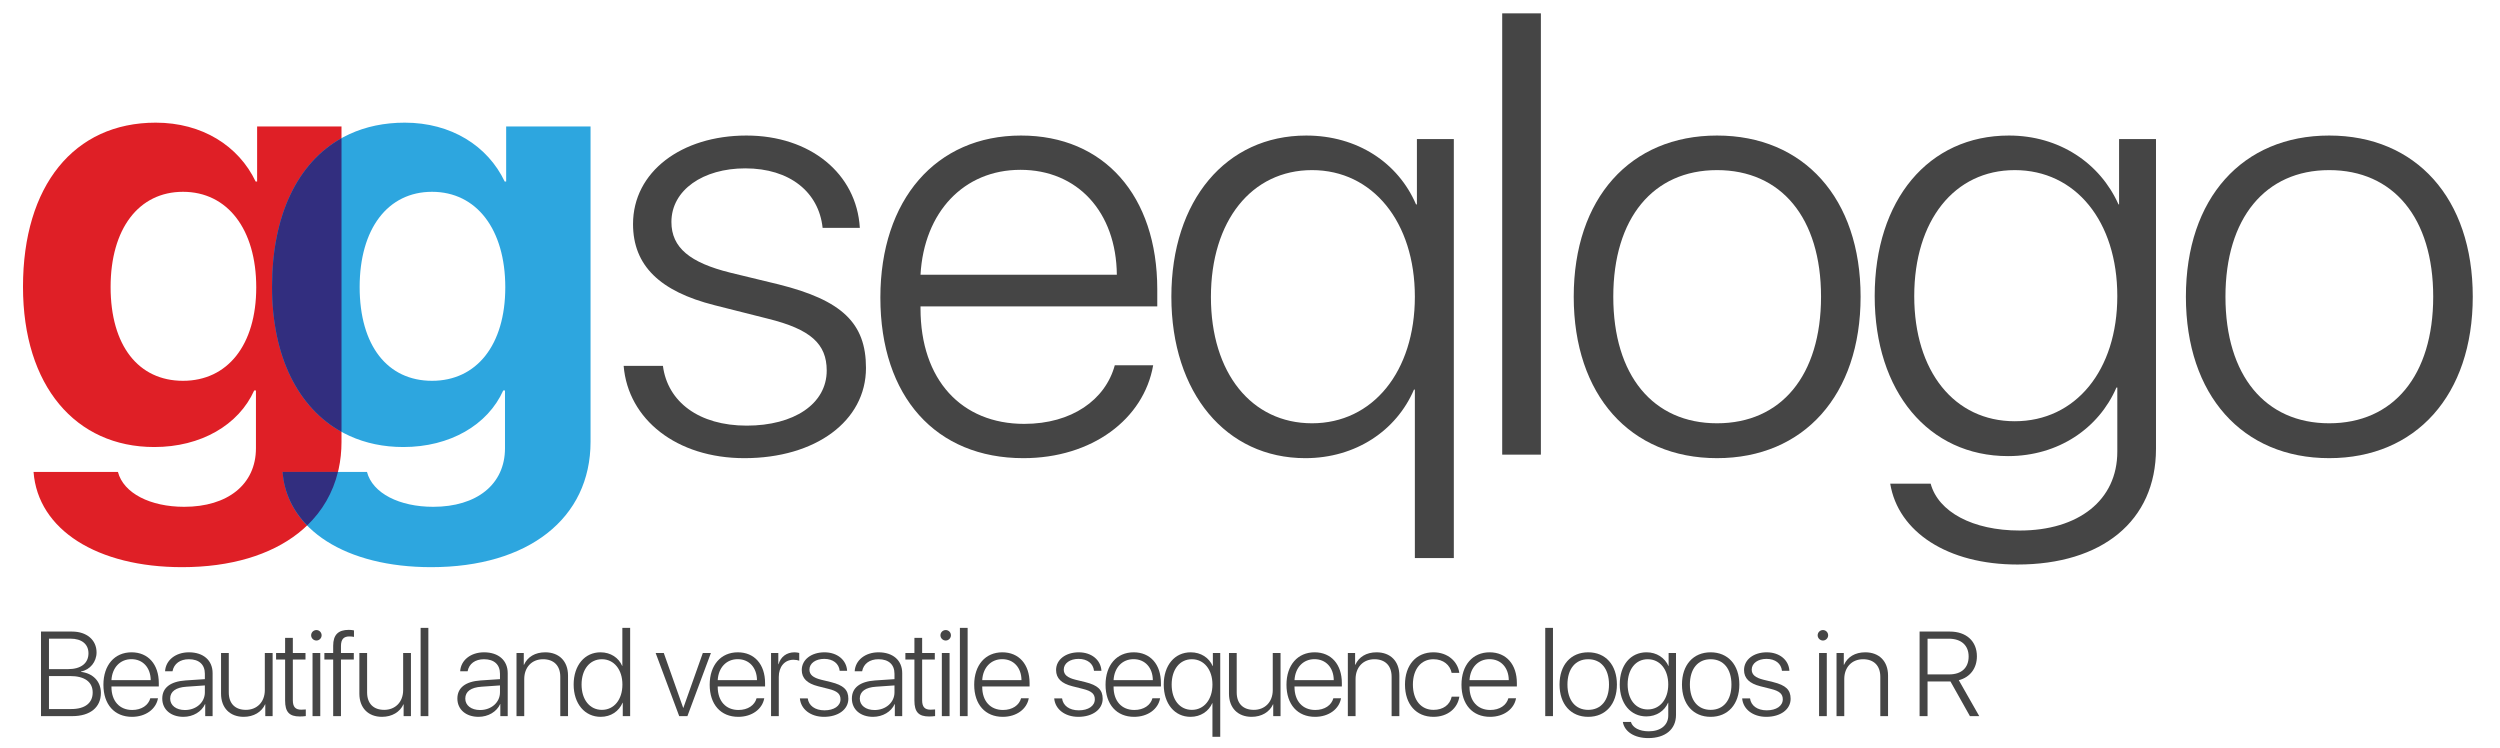
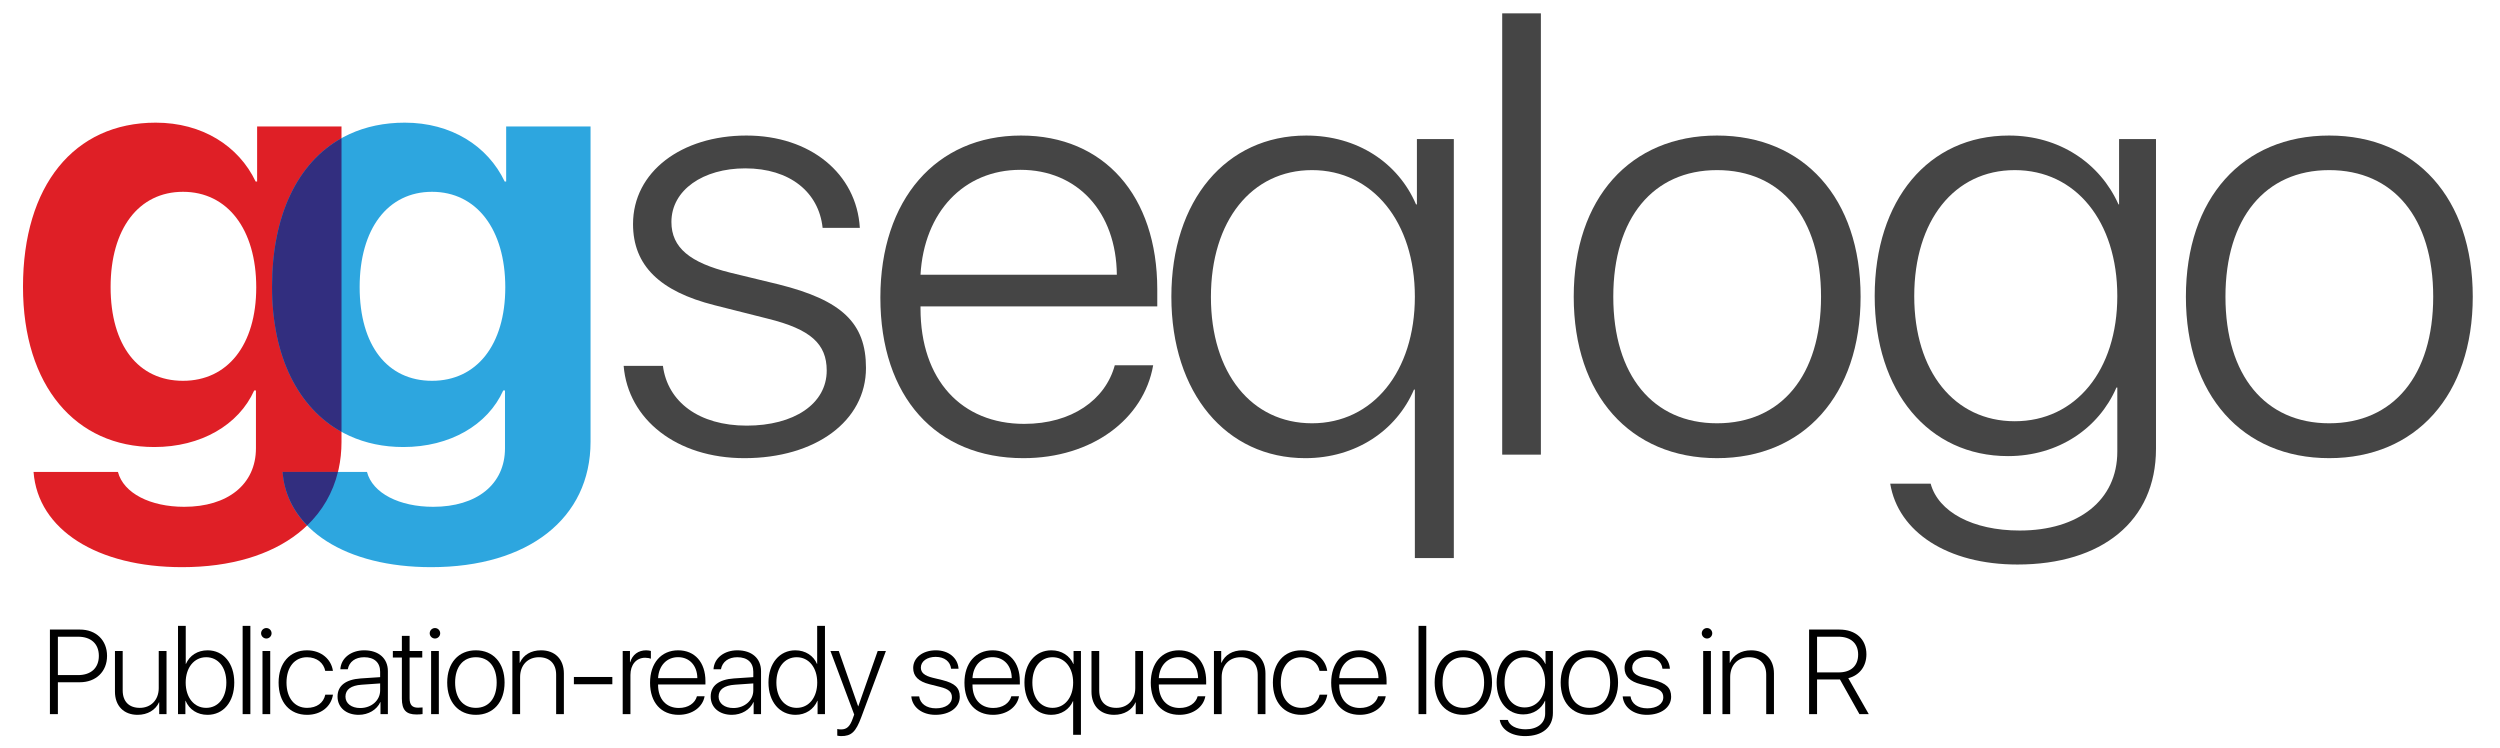
<svg xmlns="http://www.w3.org/2000/svg" version="1.1" id="Layer_1" x="0px" y="0px" width="416.591px" height="124.5px" viewBox="0 0 416.591 124.5" style="enable-background:new 0 0 416.591 124.5;" xml:space="preserve">
  <g>
    <g>
      <path style="fill:#DF1F26;" d="M5.59,78.642h14.062c0.928,3.564,5.42,5.811,11.035,5.811c7.227,0,11.963-3.711,11.963-9.766    v-9.619h-0.293c-2.588,5.762-8.887,9.424-16.65,9.424c-13.086,0-21.875-10.156-21.875-26.709c0-16.846,8.496-27.344,22.119-27.344    c7.715,0,13.818,3.857,16.65,9.814h0.244v-9.18h14.062v52.539c0,12.793-10.4,20.898-26.562,20.898    C16.234,94.511,6.322,88.31,5.59,78.642z M42.699,47.88c0-9.668-4.785-15.918-12.207-15.918c-7.373,0-12.061,6.152-12.061,15.869    c0,9.766,4.639,15.625,12.061,15.625S42.699,57.5,42.699,47.88z" />
    </g>
    <g>
      <path style="fill:#2DA6DF;" d="M47.09,78.642h14.062c0.928,3.564,5.42,5.811,11.035,5.811c7.227,0,11.963-3.711,11.963-9.766    v-9.619h-0.293c-2.588,5.762-8.887,9.424-16.65,9.424c-13.086,0-21.875-10.156-21.875-26.709c0-16.846,8.496-27.344,22.119-27.344    c7.715,0,13.818,3.857,16.65,9.814h0.244v-9.18h14.062v52.539c0,12.793-10.4,20.898-26.562,20.898    C57.734,94.511,47.822,88.31,47.09,78.642z M84.199,47.88c0-9.668-4.785-15.918-12.207-15.918    c-7.373,0-12.061,6.152-12.061,15.869c0,9.766,4.639,15.625,12.061,15.625S84.199,57.5,84.199,47.88z" />
    </g>
    <g>
      <path style="fill:#322E7F;" d="M47.09,78.642c0.262,3.458,1.716,6.463,4.1,8.909c2.527-2.427,4.277-5.429,5.126-8.909H47.09z" />
      <path style="fill:#322E7F;" d="M56.908,71.953V23.032c-7.316,4.092-11.576,12.829-11.576,24.751    C45.332,59.475,49.721,67.969,56.908,71.953z" />
    </g>
  </g>
  <g>
    <path style="fill:#454545;" d="M124.383,22.586c10.645,0,18.359,6.348,18.896,15.381h-6.201c-0.635-5.957-5.469-9.912-12.891-9.912   c-7.031,0-12.305,3.613-12.305,8.936c0,4.297,3.125,6.787,9.814,8.447l8.057,1.953c10.547,2.637,14.551,6.445,14.551,13.916   c0,8.887-8.447,15.039-20.264,15.039c-11.279,0-19.385-6.445-20.117-15.381h6.543c0.781,6.006,6.006,9.961,13.965,9.961   c7.861,0,13.33-3.613,13.33-9.18c0-4.443-2.686-6.885-9.814-8.643l-8.887-2.246c-9.082-2.295-13.574-6.592-13.574-13.525   C105.486,28.641,113.543,22.586,124.383,22.586z" />
    <path style="fill:#454545;" d="M192.16,60.867c-1.562,8.984-10.205,15.479-21.631,15.479c-14.551,0-23.828-10.205-23.828-26.758   c0-16.309,9.277-27.002,23.438-27.002c13.818,0,22.705,10.01,22.705,25.635v2.832h-39.453v0.342   c0,11.914,6.836,19.238,17.285,19.238c7.91,0,13.525-4.004,15.088-9.766H192.16z M153.391,45.779h32.715   c-0.098-10.449-6.543-17.48-16.064-17.48C160.617,28.299,153.977,35.33,153.391,45.779z" />
    <path style="fill:#454545;" d="M235.963,34.061h0.146V23.172h6.152v69.824h-6.494V64.92h-0.146   c-2.93,6.836-9.717,11.426-18.115,11.426c-13.184,0-22.314-10.84-22.314-26.904s9.131-26.855,22.461-26.855   C226.197,22.586,232.984,27.127,235.963,34.061z M235.768,49.441c0-12.451-7.031-21.094-17.139-21.094   c-10.059,0-16.846,8.447-16.846,21.143s6.787,21.045,16.846,21.045C228.736,70.535,235.768,61.941,235.768,49.441z" />
    <path style="fill:#454545;" d="M250.322,2.225h6.445V75.76h-6.445V2.225z" />
    <path style="fill:#454545;" d="M262.24,49.441c0-16.406,9.424-26.855,23.877-26.855s23.926,10.449,23.926,26.855   s-9.473,26.904-23.926,26.904S262.24,65.848,262.24,49.441z M303.451,49.441c0-13.135-6.641-21.094-17.334-21.094   c-10.645,0-17.285,8.008-17.285,21.094c0,13.135,6.641,21.094,17.285,21.094C296.811,70.535,303.451,62.576,303.451,49.441z" />
    <path style="fill:#454545;" d="M314.979,80.594h6.738c1.27,4.688,6.982,7.812,14.844,7.812c9.766,0,16.26-5.029,16.26-13.135   V64.578h-0.146c-2.93,6.787-9.668,11.426-18.066,11.426c-13.232,0-22.217-10.742-22.217-26.66c0-16.064,8.984-26.758,22.363-26.758   c8.398,0,15.186,4.59,18.262,11.475h0.098V23.172h6.152v51.611c0,12.061-9.033,19.287-23.096,19.287   C324.549,94.07,316.297,88.65,314.979,80.594z M352.82,49.344c0-12.451-6.934-20.996-17.09-20.996   c-10.059,0-16.748,8.398-16.748,20.996c0,12.549,6.689,20.85,16.748,20.85C345.887,70.193,352.82,61.697,352.82,49.344z" />
    <path style="fill:#454545;" d="M364.25,49.441c0-16.406,9.424-26.855,23.877-26.855s23.926,10.449,23.926,26.855   s-9.473,26.904-23.926,26.904S364.25,65.848,364.25,49.441z M405.461,49.441c0-13.135-6.641-21.094-17.334-21.094   c-10.645,0-17.285,8.008-17.285,21.094c0,13.135,6.641,21.094,17.285,21.094C398.82,70.535,405.461,62.576,405.461,49.441z" />
  </g>
  <g>
-     <path style="fill:#454545;" d="M6.832,119.333v-14.092h5.186c2.422,0,4.072,1.396,4.072,3.477c0,1.562-1.084,2.9-2.578,3.174v0.068   c1.943,0.234,3.301,1.553,3.301,3.506c0,2.402-1.787,3.867-4.766,3.867H6.832z M8.16,111.501h3.184   c2.139,0,3.398-0.977,3.398-2.637c0-1.533-1.133-2.441-3.008-2.441H8.16V111.501z M11.871,118.152c2.295,0,3.574-1.006,3.574-2.754   c0-1.758-1.328-2.744-3.76-2.744H8.16v5.498H11.871z" />
-     <path style="fill:#454545;" d="M26.325,116.355c-0.312,1.797-2.041,3.096-4.326,3.096c-2.91,0-4.766-2.041-4.766-5.352   c0-3.262,1.855-5.4,4.688-5.4c2.764,0,4.541,2.002,4.541,5.127v0.566h-7.891v0.068c0,2.383,1.367,3.848,3.457,3.848   c1.582,0,2.705-0.801,3.018-1.953H26.325z M18.571,113.337h6.543c-0.02-2.09-1.309-3.496-3.213-3.496   C20.017,109.841,18.688,111.248,18.571,113.337z" />
-     <path style="fill:#454545;" d="M27.039,116.404c0-1.797,1.348-2.842,3.867-3.018l3.232-0.215v-0.898   c0-1.533-0.967-2.422-2.666-2.422c-1.465,0-2.49,0.752-2.725,2.002h-1.24c0.107-1.846,1.768-3.154,3.975-3.154   c2.412,0,3.945,1.348,3.945,3.467v7.168h-1.23v-2.012h-0.029c-0.566,1.279-1.992,2.129-3.604,2.129   C28.464,119.451,27.039,118.22,27.039,116.404z M34.138,115.378v-1.162l-3.076,0.215c-1.768,0.117-2.705,0.801-2.705,1.982   c0,1.133,0.996,1.904,2.461,1.904C32.703,118.318,34.138,117.039,34.138,115.378z" />
-     <path style="fill:#454545;" d="M45.428,119.333h-1.221v-1.973h-0.029c-0.576,1.289-1.904,2.09-3.574,2.09   c-2.285,0-3.77-1.484-3.77-3.857v-6.777h1.289v6.562c0,1.875,1.074,2.91,2.852,2.91c1.836,0,3.154-1.299,3.154-3.291v-6.182h1.299   V119.333z" />
-     <path style="fill:#454545;" d="M48.798,106.296v2.52h2.109v1.084h-2.109v6.797c0,1.094,0.43,1.562,1.406,1.562   c0.137,0,0.674-0.029,0.752-0.039v1.104c-0.137,0.039-0.732,0.068-1.006,0.068c-1.738,0-2.441-0.752-2.441-2.646V109.9h-1.504   v-1.084h1.504v-2.52H48.798z" />
-     <path style="fill:#454545;" d="M51.846,105.867c0-0.488,0.4-0.879,0.879-0.879s0.869,0.391,0.869,0.879   c0,0.469-0.391,0.869-0.869,0.869S51.846,106.335,51.846,105.867z M52.08,108.816h1.289v10.518H52.08V108.816z" />
-     <path style="fill:#454545;" d="M55.519,109.9h-1.465v-1.084h1.465v-1.201c0-1.846,0.85-2.656,2.598-2.656   c0.322,0,0.605,0.029,0.869,0.088v1.084c-0.215-0.049-0.498-0.078-0.762-0.078c-0.938,0-1.396,0.449-1.406,1.582v1.182h2.139v1.084   h-2.139v9.434h-1.299V109.9z" />
-     <path style="fill:#454545;" d="M68.478,119.333h-1.221v-1.973h-0.029c-0.576,1.289-1.904,2.09-3.574,2.09   c-2.285,0-3.77-1.484-3.77-3.857v-6.777h1.289v6.562c0,1.875,1.074,2.91,2.852,2.91c1.836,0,3.154-1.299,3.154-3.291v-6.182h1.299   V119.333z" />
-     <path style="fill:#454545;" d="M70.09,104.626h1.289v14.707H70.09V104.626z" />
-     <path style="fill:#454545;" d="M76.215,116.404c0-1.797,1.348-2.842,3.867-3.018l3.232-0.215v-0.898   c0-1.533-0.967-2.422-2.666-2.422c-1.465,0-2.49,0.752-2.725,2.002h-1.24c0.107-1.846,1.768-3.154,3.975-3.154   c2.412,0,3.945,1.348,3.945,3.467v7.168h-1.23v-2.012h-0.029c-0.566,1.279-1.992,2.129-3.604,2.129   C77.641,119.451,76.215,118.22,76.215,116.404z M83.314,115.378v-1.162l-3.076,0.215c-1.768,0.117-2.705,0.801-2.705,1.982   c0,1.133,0.996,1.904,2.461,1.904C81.879,118.318,83.314,117.039,83.314,115.378z" />
-     <path style="fill:#454545;" d="M86.069,108.816h1.211v1.963h0.039c0.586-1.309,1.836-2.08,3.535-2.08   c2.314,0,3.799,1.484,3.799,3.867v6.768h-1.289v-6.562c0-1.855-1.084-2.92-2.871-2.92c-1.875,0-3.135,1.338-3.135,3.301v6.182   h-1.289V108.816z" />
-     <path style="fill:#454545;" d="M95.591,114.07c0-3.213,1.855-5.371,4.473-5.371c1.699,0,3.047,0.918,3.613,2.275h0.029v-6.348   h1.299v14.707h-1.23v-2.236h-0.029c-0.605,1.426-1.943,2.354-3.652,2.354C97.457,119.451,95.591,117.283,95.591,114.07z    M96.91,114.07c0,2.539,1.377,4.219,3.389,4.219c2.021,0,3.418-1.709,3.418-4.219c0-2.49-1.396-4.219-3.418-4.219   C98.287,109.851,96.91,111.541,96.91,114.07z" />
-     <path style="fill:#454545;" d="M114.548,119.333h-1.367l-3.926-10.518h1.357l3.232,9.141h0.029l3.242-9.141h1.348L114.548,119.333z   " />
-     <path style="fill:#454545;" d="M127.352,116.355c-0.312,1.797-2.041,3.096-4.326,3.096c-2.91,0-4.766-2.041-4.766-5.352   c0-3.262,1.855-5.4,4.688-5.4c2.764,0,4.541,2.002,4.541,5.127v0.566h-7.891v0.068c0,2.383,1.367,3.848,3.457,3.848   c1.582,0,2.705-0.801,3.018-1.953H127.352z M119.598,113.337h6.543c-0.02-2.09-1.309-3.496-3.213-3.496   C121.043,109.841,119.715,111.248,119.598,113.337z" />
-     <path style="fill:#454545;" d="M128.485,108.816h1.211v1.865h0.039c0.361-1.25,1.357-1.982,2.666-1.982   c0.273,0,0.615,0.059,0.781,0.107v1.289c-0.166-0.078-0.596-0.156-0.957-0.156c-1.494,0-2.451,1.172-2.451,2.871v6.523h-1.289   V108.816z" />
-     <path style="fill:#454545;" d="M137.382,108.699c2.129,0,3.672,1.27,3.779,3.076h-1.24c-0.127-1.191-1.094-1.982-2.578-1.982   c-1.406,0-2.461,0.723-2.461,1.787c0,0.859,0.625,1.357,1.963,1.689l1.611,0.391c2.109,0.527,2.91,1.289,2.91,2.783   c0,1.777-1.689,3.008-4.053,3.008c-2.256,0-3.877-1.289-4.023-3.076h1.309c0.156,1.201,1.201,1.992,2.793,1.992   c1.572,0,2.666-0.723,2.666-1.836c0-0.889-0.537-1.377-1.963-1.729l-1.777-0.449c-1.816-0.459-2.715-1.318-2.715-2.705   C133.603,109.91,135.214,108.699,137.382,108.699z" />
-     <path style="fill:#454545;" d="M141.954,116.404c0-1.797,1.348-2.842,3.867-3.018l3.232-0.215v-0.898   c0-1.533-0.967-2.422-2.666-2.422c-1.465,0-2.49,0.752-2.725,2.002h-1.24c0.107-1.846,1.768-3.154,3.975-3.154   c2.412,0,3.945,1.348,3.945,3.467v7.168h-1.23v-2.012h-0.029c-0.566,1.279-1.992,2.129-3.604,2.129   C143.379,119.451,141.954,118.22,141.954,116.404z M149.053,115.378v-1.162l-3.076,0.215c-1.768,0.117-2.705,0.801-2.705,1.982   c0,1.133,0.996,1.904,2.461,1.904C147.618,118.318,149.053,117.039,149.053,115.378z" />
-     <path style="fill:#454545;" d="M153.663,106.296v2.52h2.109v1.084h-2.109v6.797c0,1.094,0.43,1.562,1.406,1.562   c0.137,0,0.674-0.029,0.752-0.039v1.104c-0.137,0.039-0.732,0.068-1.006,0.068c-1.738,0-2.441-0.752-2.441-2.646V109.9h-1.504   v-1.084h1.504v-2.52H153.663z" />
-     <path style="fill:#454545;" d="M156.711,105.867c0-0.488,0.4-0.879,0.879-0.879s0.869,0.391,0.869,0.879   c0,0.469-0.391,0.869-0.869,0.869S156.711,106.335,156.711,105.867z M156.945,108.816h1.289v10.518h-1.289V108.816z" />
-     <path style="fill:#454545;" d="M159.954,104.626h1.289v14.707h-1.289V104.626z" />
-     <path style="fill:#454545;" d="M171.429,116.355c-0.312,1.797-2.041,3.096-4.326,3.096c-2.91,0-4.766-2.041-4.766-5.352   c0-3.262,1.855-5.4,4.688-5.4c2.764,0,4.541,2.002,4.541,5.127v0.566h-7.891v0.068c0,2.383,1.367,3.848,3.457,3.848   c1.582,0,2.705-0.801,3.018-1.953H171.429z M163.675,113.337h6.543c-0.02-2.09-1.309-3.496-3.213-3.496   C165.121,109.841,163.792,111.248,163.675,113.337z" />
-     <path style="fill:#454545;" d="M179.761,108.699c2.129,0,3.672,1.27,3.779,3.076h-1.24c-0.127-1.191-1.094-1.982-2.578-1.982   c-1.406,0-2.461,0.723-2.461,1.787c0,0.859,0.625,1.357,1.963,1.689l1.611,0.391c2.109,0.527,2.91,1.289,2.91,2.783   c0,1.777-1.689,3.008-4.053,3.008c-2.256,0-3.877-1.289-4.023-3.076h1.309c0.156,1.201,1.201,1.992,2.793,1.992   c1.572,0,2.666-0.723,2.666-1.836c0-0.889-0.537-1.377-1.963-1.729l-1.777-0.449c-1.816-0.459-2.715-1.318-2.715-2.705   C175.981,109.91,177.593,108.699,179.761,108.699z" />
-     <path style="fill:#454545;" d="M193.316,116.355c-0.312,1.797-2.041,3.096-4.326,3.096c-2.91,0-4.766-2.041-4.766-5.352   c0-3.262,1.855-5.4,4.688-5.4c2.764,0,4.541,2.002,4.541,5.127v0.566h-7.891v0.068c0,2.383,1.367,3.848,3.457,3.848   c1.582,0,2.705-0.801,3.018-1.953H193.316z M185.562,113.337h6.543c-0.02-2.09-1.309-3.496-3.213-3.496   C187.008,109.841,185.68,111.248,185.562,113.337z" />
-     <path style="fill:#454545;" d="M202.077,110.994h0.029v-2.178h1.23v13.965h-1.299v-5.615h-0.029   c-0.586,1.367-1.943,2.285-3.623,2.285c-2.637,0-4.463-2.168-4.463-5.381s1.826-5.371,4.492-5.371   C200.124,108.699,201.481,109.607,202.077,110.994z M202.038,114.07c0-2.49-1.406-4.219-3.428-4.219   c-2.012,0-3.369,1.689-3.369,4.229s1.357,4.209,3.369,4.209C200.632,118.289,202.038,116.57,202.038,114.07z" />
-     <path style="fill:#454545;" d="M213.386,119.333h-1.221v-1.973h-0.029c-0.576,1.289-1.904,2.09-3.574,2.09   c-2.285,0-3.77-1.484-3.77-3.857v-6.777h1.289v6.562c0,1.875,1.074,2.91,2.852,2.91c1.836,0,3.154-1.299,3.154-3.291v-6.182h1.299   V119.333z" />
-     <path style="fill:#454545;" d="M223.465,116.355c-0.312,1.797-2.041,3.096-4.326,3.096c-2.91,0-4.766-2.041-4.766-5.352   c0-3.262,1.855-5.4,4.688-5.4c2.764,0,4.541,2.002,4.541,5.127v0.566h-7.891v0.068c0,2.383,1.367,3.848,3.457,3.848   c1.582,0,2.705-0.801,3.018-1.953H223.465z M215.711,113.337h6.543c-0.02-2.09-1.309-3.496-3.213-3.496   C217.157,109.841,215.829,111.248,215.711,113.337z" />
-     <path style="fill:#454545;" d="M224.599,108.816h1.211v1.963h0.039c0.586-1.309,1.836-2.08,3.535-2.08   c2.314,0,3.799,1.484,3.799,3.867v6.768h-1.289v-6.562c0-1.855-1.084-2.92-2.871-2.92c-1.875,0-3.135,1.338-3.135,3.301v6.182   h-1.289V108.816z" />
-     <path style="fill:#454545;" d="M241.895,112.126c-0.254-1.289-1.357-2.275-3.037-2.275c-2.061,0-3.418,1.66-3.418,4.219   c0,2.607,1.367,4.219,3.428,4.219c1.611,0,2.734-0.82,3.037-2.197h1.279c-0.303,1.982-1.992,3.359-4.316,3.359   c-2.861,0-4.746-2.061-4.746-5.381c0-3.252,1.875-5.371,4.727-5.371c2.461,0,4.072,1.572,4.326,3.428H241.895z" />
-     <path style="fill:#454545;" d="M252.628,116.355c-0.312,1.797-2.041,3.096-4.326,3.096c-2.91,0-4.766-2.041-4.766-5.352   c0-3.262,1.855-5.4,4.688-5.4c2.764,0,4.541,2.002,4.541,5.127v0.566h-7.891v0.068c0,2.383,1.367,3.848,3.457,3.848   c1.582,0,2.705-0.801,3.018-1.953H252.628z M244.874,113.337h6.543c-0.02-2.09-1.309-3.496-3.213-3.496   C246.319,109.841,244.991,111.248,244.874,113.337z" />
-     <path style="fill:#454545;" d="M257.493,104.626h1.289v14.707h-1.289V104.626z" />
-     <path style="fill:#454545;" d="M259.876,114.07c0-3.281,1.885-5.371,4.775-5.371s4.785,2.09,4.785,5.371s-1.895,5.381-4.785,5.381   S259.876,117.351,259.876,114.07z M268.118,114.07c0-2.627-1.328-4.219-3.467-4.219c-2.129,0-3.457,1.602-3.457,4.219   c0,2.627,1.328,4.219,3.457,4.219C266.79,118.289,268.118,116.697,268.118,114.07z" />
-     <path style="fill:#454545;" d="M270.424,120.3h1.348c0.254,0.938,1.396,1.562,2.969,1.562c1.953,0,3.252-1.006,3.252-2.627v-2.139   h-0.029c-0.586,1.357-1.934,2.285-3.613,2.285c-2.646,0-4.443-2.148-4.443-5.332c0-3.213,1.797-5.352,4.473-5.352   c1.68,0,3.037,0.918,3.652,2.295h0.02v-2.178h1.23v10.322c0,2.412-1.807,3.857-4.619,3.857   C272.338,122.996,270.688,121.912,270.424,120.3z M277.992,114.05c0-2.49-1.387-4.199-3.418-4.199c-2.012,0-3.35,1.68-3.35,4.199   c0,2.51,1.338,4.17,3.35,4.17C276.605,118.22,277.992,116.521,277.992,114.05z" />
-     <path style="fill:#454545;" d="M280.278,114.07c0-3.281,1.885-5.371,4.775-5.371s4.785,2.09,4.785,5.371s-1.895,5.381-4.785,5.381   S280.278,117.351,280.278,114.07z M288.521,114.07c0-2.627-1.328-4.219-3.467-4.219c-2.129,0-3.457,1.602-3.457,4.219   c0,2.627,1.328,4.219,3.457,4.219C287.192,118.289,288.521,116.697,288.521,114.07z" />
-     <path style="fill:#454545;" d="M294.4,108.699c2.129,0,3.672,1.27,3.779,3.076h-1.24c-0.127-1.191-1.094-1.982-2.578-1.982   c-1.406,0-2.461,0.723-2.461,1.787c0,0.859,0.625,1.357,1.963,1.689l1.611,0.391c2.109,0.527,2.91,1.289,2.91,2.783   c0,1.777-1.689,3.008-4.053,3.008c-2.256,0-3.877-1.289-4.023-3.076h1.309c0.156,1.201,1.201,1.992,2.793,1.992   c1.572,0,2.666-0.723,2.666-1.836c0-0.889-0.537-1.377-1.963-1.729l-1.777-0.449c-1.816-0.459-2.715-1.318-2.715-2.705   C290.621,109.91,292.232,108.699,294.4,108.699z" />
-     <path style="fill:#454545;" d="M302.888,105.867c0-0.488,0.4-0.879,0.879-0.879s0.869,0.391,0.869,0.879   c0,0.469-0.391,0.869-0.869,0.869S302.888,106.335,302.888,105.867z M303.122,108.816h1.289v10.518h-1.289V108.816z" />
-     <path style="fill:#454545;" d="M306.033,108.816h1.211v1.963h0.039c0.586-1.309,1.836-2.08,3.535-2.08   c2.314,0,3.799,1.484,3.799,3.867v6.768h-1.289v-6.562c0-1.855-1.084-2.92-2.871-2.92c-1.875,0-3.135,1.338-3.135,3.301v6.182   h-1.289V108.816z" />
-     <path style="fill:#454545;" d="M321.201,119.333h-1.328v-14.092h5.039c2.754,0,4.512,1.611,4.512,4.121   c0,1.992-1.133,3.496-3.018,3.984l3.408,5.986h-1.553l-3.242-5.771c-0.059,0-0.146,0-0.215,0h-3.604V119.333z M321.201,112.38   h3.604c2.041,0,3.242-1.094,3.242-2.979c0-1.865-1.24-2.969-3.291-2.969h-3.555V112.38z" />
+     <path d="M13.318,104.908c2.686,0,4.521,1.768,4.521,4.385s-1.846,4.395-4.531,4.395H9.646V119H8.318v-14.092H13.318z    M9.646,112.496h3.359c2.168,0,3.467-1.201,3.467-3.203s-1.289-3.193-3.467-3.193H9.646V112.496z" />
+     <path d="M27.75,119h-1.221v-1.973H26.5c-0.576,1.289-1.904,2.09-3.574,2.09c-2.285,0-3.77-1.484-3.77-3.857v-6.777h1.289v6.562   c0,1.875,1.074,2.91,2.852,2.91c1.836,0,3.154-1.299,3.154-3.291v-6.182h1.299V119z" />
+     <path d="M30.922,116.773h-0.029V119h-1.23v-14.707h1.289v6.348h0.029c0.605-1.416,1.953-2.275,3.613-2.275   c2.637,0,4.443,2.158,4.443,5.371c0,3.223-1.807,5.381-4.463,5.381C32.895,119.117,31.547,118.248,30.922,116.773z M30.941,113.746   c0,2.48,1.396,4.209,3.408,4.209c2.021,0,3.369-1.68,3.369-4.219c0-2.529-1.348-4.219-3.359-4.219   C32.338,109.518,30.941,111.256,30.941,113.746z" />
+     <path d="M40.432,104.293h1.289V119h-1.289V104.293z" />
+     <path d="M43.506,105.533c0-0.488,0.4-0.879,0.879-0.879s0.869,0.391,0.869,0.879c0,0.469-0.391,0.869-0.869,0.869   S43.506,106.002,43.506,105.533z M43.74,108.482h1.289V119H43.74V108.482z" />
+     <path d="M54.197,111.793c-0.254-1.289-1.357-2.275-3.037-2.275c-2.061,0-3.418,1.66-3.418,4.219c0,2.607,1.367,4.219,3.428,4.219   c1.611,0,2.734-0.82,3.037-2.197h1.279c-0.303,1.982-1.992,3.359-4.316,3.359c-2.861,0-4.746-2.061-4.746-5.381   c0-3.252,1.875-5.371,4.727-5.371c2.461,0,4.072,1.572,4.326,3.428H54.197z" />
+     <path d="M56.246,116.07c0-1.797,1.348-2.842,3.867-3.018l3.232-0.215v-0.898c0-1.533-0.967-2.422-2.666-2.422   c-1.465,0-2.49,0.752-2.725,2.002h-1.24c0.107-1.846,1.768-3.154,3.975-3.154c2.412,0,3.945,1.348,3.945,3.467V119h-1.23v-2.012   h-0.029c-0.566,1.279-1.992,2.129-3.604,2.129C57.672,119.117,56.246,117.887,56.246,116.07z M63.346,115.045v-1.162l-3.076,0.215   c-1.768,0.117-2.705,0.801-2.705,1.982c0,1.133,0.996,1.904,2.461,1.904C61.91,117.984,63.346,116.705,63.346,115.045z" />
+     <path d="M68.256,105.963v2.52h2.109v1.084h-2.109v6.797c0,1.094,0.43,1.562,1.406,1.562c0.137,0,0.674-0.029,0.752-0.039v1.104   c-0.137,0.039-0.732,0.068-1.006,0.068c-1.738,0-2.441-0.752-2.441-2.646v-6.846h-1.504v-1.084h1.504v-2.52H68.256z" />
+     <path d="M71.604,105.533c0-0.488,0.4-0.879,0.879-0.879s0.869,0.391,0.869,0.879c0,0.469-0.391,0.869-0.869,0.869   S71.604,106.002,71.604,105.533z M71.838,108.482h1.289V119h-1.289V108.482z" />
+     <path d="M74.521,113.736c0-3.281,1.885-5.371,4.775-5.371s4.785,2.09,4.785,5.371s-1.895,5.381-4.785,5.381   S74.521,117.018,74.521,113.736z M82.764,113.736c0-2.627-1.328-4.219-3.467-4.219c-2.129,0-3.457,1.602-3.457,4.219   c0,2.627,1.328,4.219,3.457,4.219C81.436,117.955,82.764,116.363,82.764,113.736z" />
+     <path d="M85.379,108.482h1.211v1.963h0.039c0.586-1.309,1.836-2.08,3.535-2.08c2.314,0,3.799,1.484,3.799,3.867V119h-1.289v-6.562   c0-1.855-1.084-2.92-2.871-2.92c-1.875,0-3.135,1.338-3.135,3.301V119h-1.289V108.482z" />
+     <path d="M95.631,114.02v-1.211h6.406v1.211H95.631z" />
+     <path d="M103.764,108.482h1.211v1.865h0.039c0.361-1.25,1.357-1.982,2.666-1.982c0.273,0,0.615,0.059,0.781,0.107v1.289   c-0.166-0.078-0.596-0.156-0.957-0.156c-1.494,0-2.451,1.172-2.451,2.871V119h-1.289V108.482z" />
+     <path d="M117.414,116.021c-0.312,1.797-2.041,3.096-4.326,3.096c-2.91,0-4.766-2.041-4.766-5.352c0-3.262,1.855-5.4,4.688-5.4   c2.764,0,4.541,2.002,4.541,5.127v0.566h-7.891v0.068c0,2.383,1.367,3.848,3.457,3.848c1.582,0,2.705-0.801,3.018-1.953H117.414z    M109.66,113.004h6.543c-0.02-2.09-1.309-3.496-3.213-3.496C111.105,109.508,109.777,110.914,109.66,113.004z" />
+     <path d="M118.428,116.07c0-1.797,1.348-2.842,3.867-3.018l3.232-0.215v-0.898c0-1.533-0.967-2.422-2.666-2.422   c-1.465,0-2.49,0.752-2.725,2.002h-1.24c0.107-1.846,1.768-3.154,3.975-3.154c2.412,0,3.945,1.348,3.945,3.467V119h-1.23v-2.012   h-0.029c-0.566,1.279-1.992,2.129-3.604,2.129C119.854,119.117,118.428,117.887,118.428,116.07z M125.527,115.045v-1.162   l-3.076,0.215c-1.768,0.117-2.705,0.801-2.705,1.982c0,1.133,0.996,1.904,2.461,1.904   C124.092,117.984,125.527,116.705,125.527,115.045z" />
+     <path d="M128.055,113.736c0-3.213,1.855-5.371,4.473-5.371c1.699,0,3.047,0.918,3.613,2.275h0.029v-6.348h1.299V119h-1.23v-2.236   h-0.029c-0.605,1.426-1.943,2.354-3.652,2.354C129.92,119.117,128.055,116.949,128.055,113.736z M129.373,113.736   c0,2.539,1.377,4.219,3.389,4.219c2.021,0,3.418-1.709,3.418-4.219c0-2.49-1.396-4.219-3.418-4.219   C130.75,109.518,129.373,111.207,129.373,113.736z" />
+     <path d="M139.518,122.584v-1.104c0.166,0.039,0.42,0.068,0.635,0.068c0.957,0,1.484-0.498,1.953-1.826l0.234-0.654l-3.955-10.586   h1.387l3.223,9.209h0.029l3.232-9.209h1.367l-4.102,11.025c-0.918,2.471-1.65,3.154-3.359,3.154   C139.957,122.662,139.674,122.623,139.518,122.584z" />
+     <path d="M155.949,108.365c2.129,0,3.672,1.27,3.779,3.076h-1.24c-0.127-1.191-1.094-1.982-2.578-1.982   c-1.406,0-2.461,0.723-2.461,1.787c0,0.859,0.625,1.357,1.963,1.689l1.611,0.391c2.109,0.527,2.91,1.289,2.91,2.783   c0,1.777-1.689,3.008-4.053,3.008c-2.256,0-3.877-1.289-4.023-3.076h1.309c0.156,1.201,1.201,1.992,2.793,1.992   c1.572,0,2.666-0.723,2.666-1.836c0-0.889-0.537-1.377-1.963-1.729l-1.777-0.449c-1.816-0.459-2.715-1.318-2.715-2.705   C152.17,109.576,153.781,108.365,155.949,108.365z" />
+     <path d="M169.805,116.021c-0.312,1.797-2.041,3.096-4.326,3.096c-2.91,0-4.766-2.041-4.766-5.352c0-3.262,1.855-5.4,4.688-5.4   c2.764,0,4.541,2.002,4.541,5.127v0.566h-7.891v0.068c0,2.383,1.367,3.848,3.457,3.848c1.582,0,2.705-0.801,3.018-1.953H169.805z    M162.051,113.004h6.543c-0.02-2.09-1.309-3.496-3.213-3.496C163.496,109.508,162.168,110.914,162.051,113.004z" />
+     <path d="M178.865,110.66h0.029v-2.178h1.23v13.965h-1.299v-5.615h-0.029c-0.586,1.367-1.943,2.285-3.623,2.285   c-2.637,0-4.463-2.168-4.463-5.381s1.826-5.371,4.492-5.371C176.912,108.365,178.27,109.273,178.865,110.66z M178.826,113.736   c0-2.49-1.406-4.219-3.428-4.219c-2.012,0-3.369,1.689-3.369,4.229s1.357,4.209,3.369,4.209   C177.42,117.955,178.826,116.236,178.826,113.736z" />
+     <path d="M190.475,119h-1.221v-1.973h-0.029c-0.576,1.289-1.904,2.09-3.574,2.09c-2.285,0-3.77-1.484-3.77-3.857v-6.777h1.289v6.562   c0,1.875,1.074,2.91,2.852,2.91c1.836,0,3.154-1.299,3.154-3.291v-6.182h1.299V119z" />
+     <path d="M200.854,116.021c-0.312,1.797-2.041,3.096-4.326,3.096c-2.91,0-4.766-2.041-4.766-5.352c0-3.262,1.855-5.4,4.688-5.4   c2.764,0,4.541,2.002,4.541,5.127v0.566H193.1v0.068c0,2.383,1.367,3.848,3.457,3.848c1.582,0,2.705-0.801,3.018-1.953H200.854z    M193.1,113.004h6.543c-0.02-2.09-1.309-3.496-3.213-3.496C194.545,109.508,193.217,110.914,193.1,113.004z" />
+     <path d="M202.287,108.482h1.211v1.963h0.039c0.586-1.309,1.836-2.08,3.535-2.08c2.314,0,3.799,1.484,3.799,3.867V119h-1.289v-6.562   c0-1.855-1.084-2.92-2.871-2.92c-1.875,0-3.135,1.338-3.135,3.301V119h-1.289V108.482z" />
+     <path d="M219.883,111.793c-0.254-1.289-1.357-2.275-3.037-2.275c-2.061,0-3.418,1.66-3.418,4.219c0,2.607,1.367,4.219,3.428,4.219   c1.611,0,2.734-0.82,3.037-2.197h1.279c-0.303,1.982-1.992,3.359-4.316,3.359c-2.861,0-4.746-2.061-4.746-5.381   c0-3.252,1.875-5.371,4.727-5.371c2.461,0,4.072,1.572,4.326,3.428H219.883z" />
+     <path d="M230.916,116.021c-0.312,1.797-2.041,3.096-4.326,3.096c-2.91,0-4.766-2.041-4.766-5.352c0-3.262,1.855-5.4,4.688-5.4   c2.764,0,4.541,2.002,4.541,5.127v0.566h-7.891v0.068c0,2.383,1.367,3.848,3.457,3.848c1.582,0,2.705-0.801,3.018-1.953H230.916z    M223.162,113.004h6.543c-0.02-2.09-1.309-3.496-3.213-3.496C224.607,109.508,223.279,110.914,223.162,113.004z" />
+     <path d="M236.381,104.293h1.289V119h-1.289V104.293z" />
+     <path d="M239.064,113.736c0-3.281,1.885-5.371,4.775-5.371s4.785,2.09,4.785,5.371s-1.895,5.381-4.785,5.381   S239.064,117.018,239.064,113.736z M247.307,113.736c0-2.627-1.328-4.219-3.467-4.219c-2.129,0-3.457,1.602-3.457,4.219   c0,2.627,1.328,4.219,3.457,4.219C245.979,117.955,247.307,116.363,247.307,113.736z" />
+     <path d="M249.912,119.967h1.348c0.254,0.938,1.396,1.562,2.969,1.562c1.953,0,3.252-1.006,3.252-2.627v-2.139h-0.029   c-0.586,1.357-1.934,2.285-3.613,2.285c-2.646,0-4.443-2.148-4.443-5.332c0-3.213,1.797-5.352,4.473-5.352   c1.68,0,3.037,0.918,3.652,2.295h0.02v-2.178h1.23v10.322c0,2.412-1.807,3.857-4.619,3.857   C251.826,122.662,250.176,121.578,249.912,119.967z M257.48,113.717c0-2.49-1.387-4.199-3.418-4.199c-2.012,0-3.35,1.68-3.35,4.199   c0,2.51,1.338,4.17,3.35,4.17C256.094,117.887,257.48,116.188,257.48,113.717z" />
+     <path d="M260.066,113.736c0-3.281,1.885-5.371,4.775-5.371s4.785,2.09,4.785,5.371s-1.895,5.381-4.785,5.381   S260.066,117.018,260.066,113.736z M268.309,113.736c0-2.627-1.328-4.219-3.467-4.219c-2.129,0-3.457,1.602-3.457,4.219   c0,2.627,1.328,4.219,3.457,4.219C266.98,117.955,268.309,116.363,268.309,113.736z" />
+     <path d="M274.488,108.365c2.129,0,3.672,1.27,3.779,3.076h-1.24c-0.127-1.191-1.094-1.982-2.578-1.982   c-1.406,0-2.461,0.723-2.461,1.787c0,0.859,0.625,1.357,1.963,1.689l1.611,0.391c2.109,0.527,2.91,1.289,2.91,2.783   c0,1.777-1.689,3.008-4.053,3.008c-2.256,0-3.877-1.289-4.023-3.076h1.309c0.156,1.201,1.201,1.992,2.793,1.992   c1.572,0,2.666-0.723,2.666-1.836c0-0.889-0.537-1.377-1.963-1.729l-1.777-0.449c-1.816-0.459-2.715-1.318-2.715-2.705   C270.709,109.576,272.32,108.365,274.488,108.365z" />
+     <path d="M283.576,105.533c0-0.488,0.4-0.879,0.879-0.879s0.869,0.391,0.869,0.879c0,0.469-0.391,0.869-0.869,0.869   S283.576,106.002,283.576,105.533z M283.811,108.482h1.289V119h-1.289V108.482z" />
+     <path d="M287.021,108.482h1.211v1.963h0.039c0.586-1.309,1.836-2.08,3.535-2.08c2.314,0,3.799,1.484,3.799,3.867V119h-1.289v-6.562   c0-1.855-1.084-2.92-2.871-2.92c-1.875,0-3.135,1.338-3.135,3.301V119h-1.289V108.482z" />
+     <path d="M302.789,119h-1.328v-14.092h5.039c2.754,0,4.512,1.611,4.512,4.121c0,1.992-1.133,3.496-3.018,3.984l3.408,5.986h-1.553   l-3.242-5.771c-0.059,0-0.146,0-0.215,0h-3.604V119z M302.789,112.047h3.604c2.041,0,3.242-1.094,3.242-2.979   c0-1.865-1.24-2.969-3.291-2.969h-3.555V112.047z" />
  </g>
</svg>
